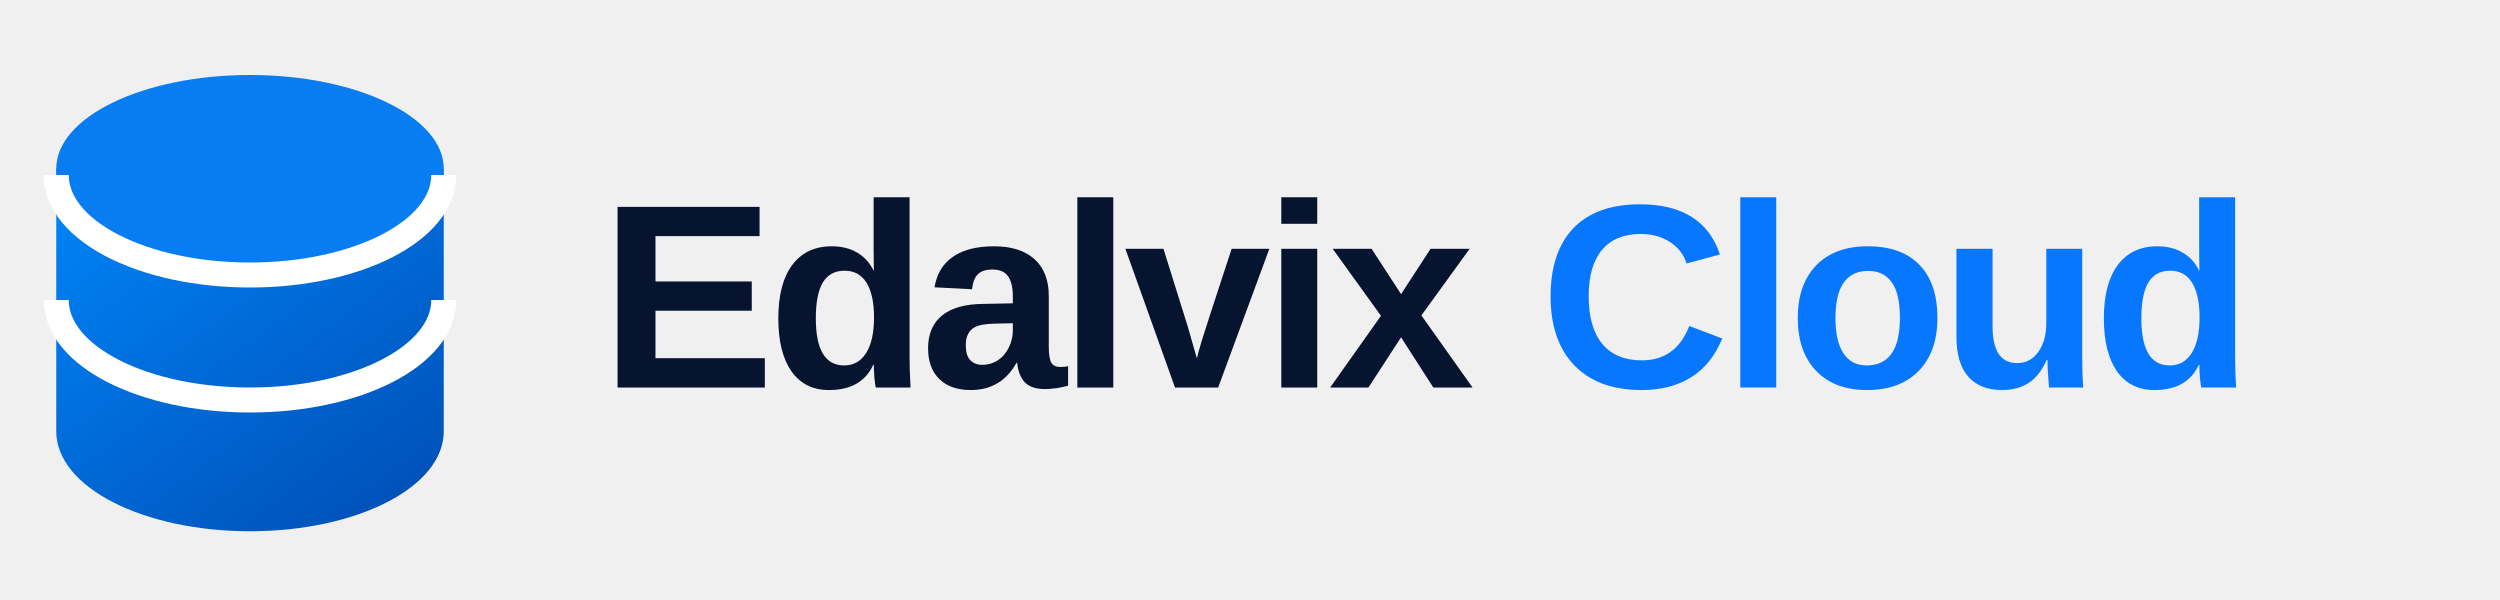
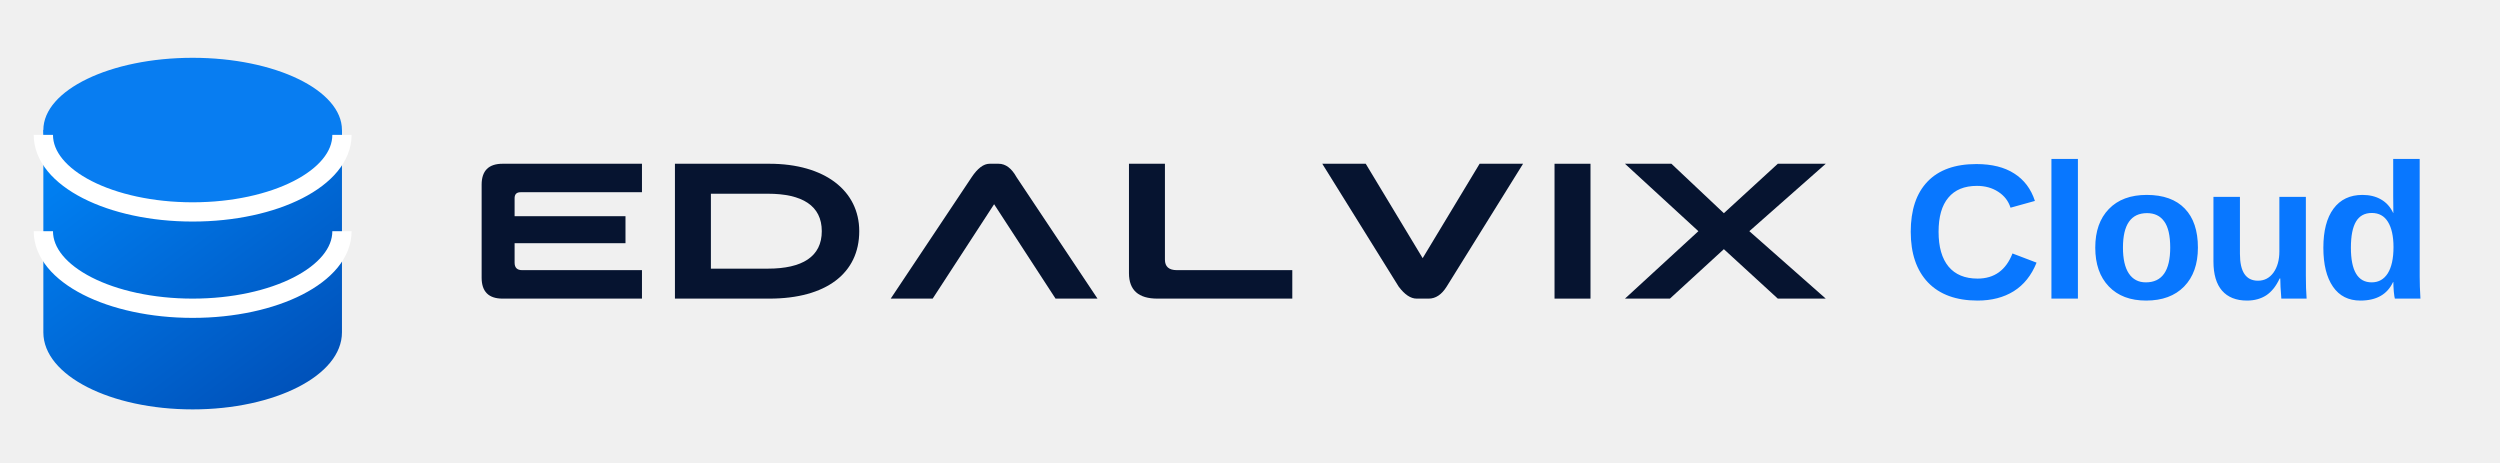
- <svg xmlns="http://www.w3.org/2000/svg" width="200" height="48" viewBox="0 0 200 48">
+ <svg xmlns="http://www.w3.org/2000/svg" width="259.533" height="48" viewBox="0 0 259.533 48">
  <defs>
    <linearGradient id="ecb" x2=".8" y2="1">
      <stop stop-color="#0086fa" />
      <stop offset="1" stop-color="#0051b9" />
    </linearGradient>
  </defs>
  <g transform="translate(0,4) scale(0.5)">
    <path fill="url(#ecb)" d="M9 19h62v42c0 9-14 16-31 16S9 70 9 61Z" />
    <ellipse cx="40" cy="19" rx="31" ry="15" fill="#087df1" />
    <path d="M9 20c0 9 14 16 31 16s31-7 31-16M9 40c0 9 14 16 31 16s31-7 31-16" fill="none" stroke="#fff" stroke-width="4" />
  </g>
-   <text x="48" y="31" font-family="Arial, Helvetica, sans-serif" font-weight="700" font-size="21" letter-spacing="-0.6" fill="#061430">Edalvix <tspan fill="#0877ff">Cloud</tspan>
-   </text>
+   <g fill="#061430" transform="translate(50,17) scale(0.15556)">
+     <path d="M14 0 H107 V19 H26 Q22 19 22 23 V35 H96 V53 H22 V66 Q22 71 27 71 H107 V90 H14 Q0 90 0 76 V14 Q0 0 14 0 Z" fill-rule="evenodd" transform="translate(0,0)" />
+     <path d="M0 0 H63 C100 0 123 18 123 45 C123 73 101 90 63 90 H0 Z M24 20 V70 H62 C85 70 98 62 98 45 C98 28 85 20 62 20 Z" fill-rule="evenodd" transform="translate(129,0)" />
+     <path d="M0 90 54 9 Q60 0 66 0 H72 Q79 0 84 9 L138 90 H110 L69 27 L28 90 Z" fill-rule="evenodd" transform="translate(273,0)" />
+     <path d="M0 0 H24 V64 Q24 71 32 71 H109 V90 H19 Q0 90 0 73 Z" fill-rule="evenodd" transform="translate(432,0)" />
+     <path d="M0 0 H29 L67 63 L105 0 H134 L83 82 Q78 90 71 90 H63 Q57 90 51 82 Z" fill-rule="evenodd" transform="translate(561,0)" />
+     <path d="M0 0 H24 V90 H0 Z" fill-rule="evenodd" transform="translate(716,0)" />
+     <path d="M0 0 H31 L66 33 L102 0 H134 L83 45 L134 90 H102 L66 57 L30 90 H0 L49 45 Z" fill-rule="evenodd" transform="translate(763,0)" />
+   </g>
+   <text x="197.533" y="31" font-family="Arial, Helvetica, sans-serif" font-weight="700" font-size="20" letter-spacing="-0.4" fill="#0877ff">Cloud</text>
</svg>
